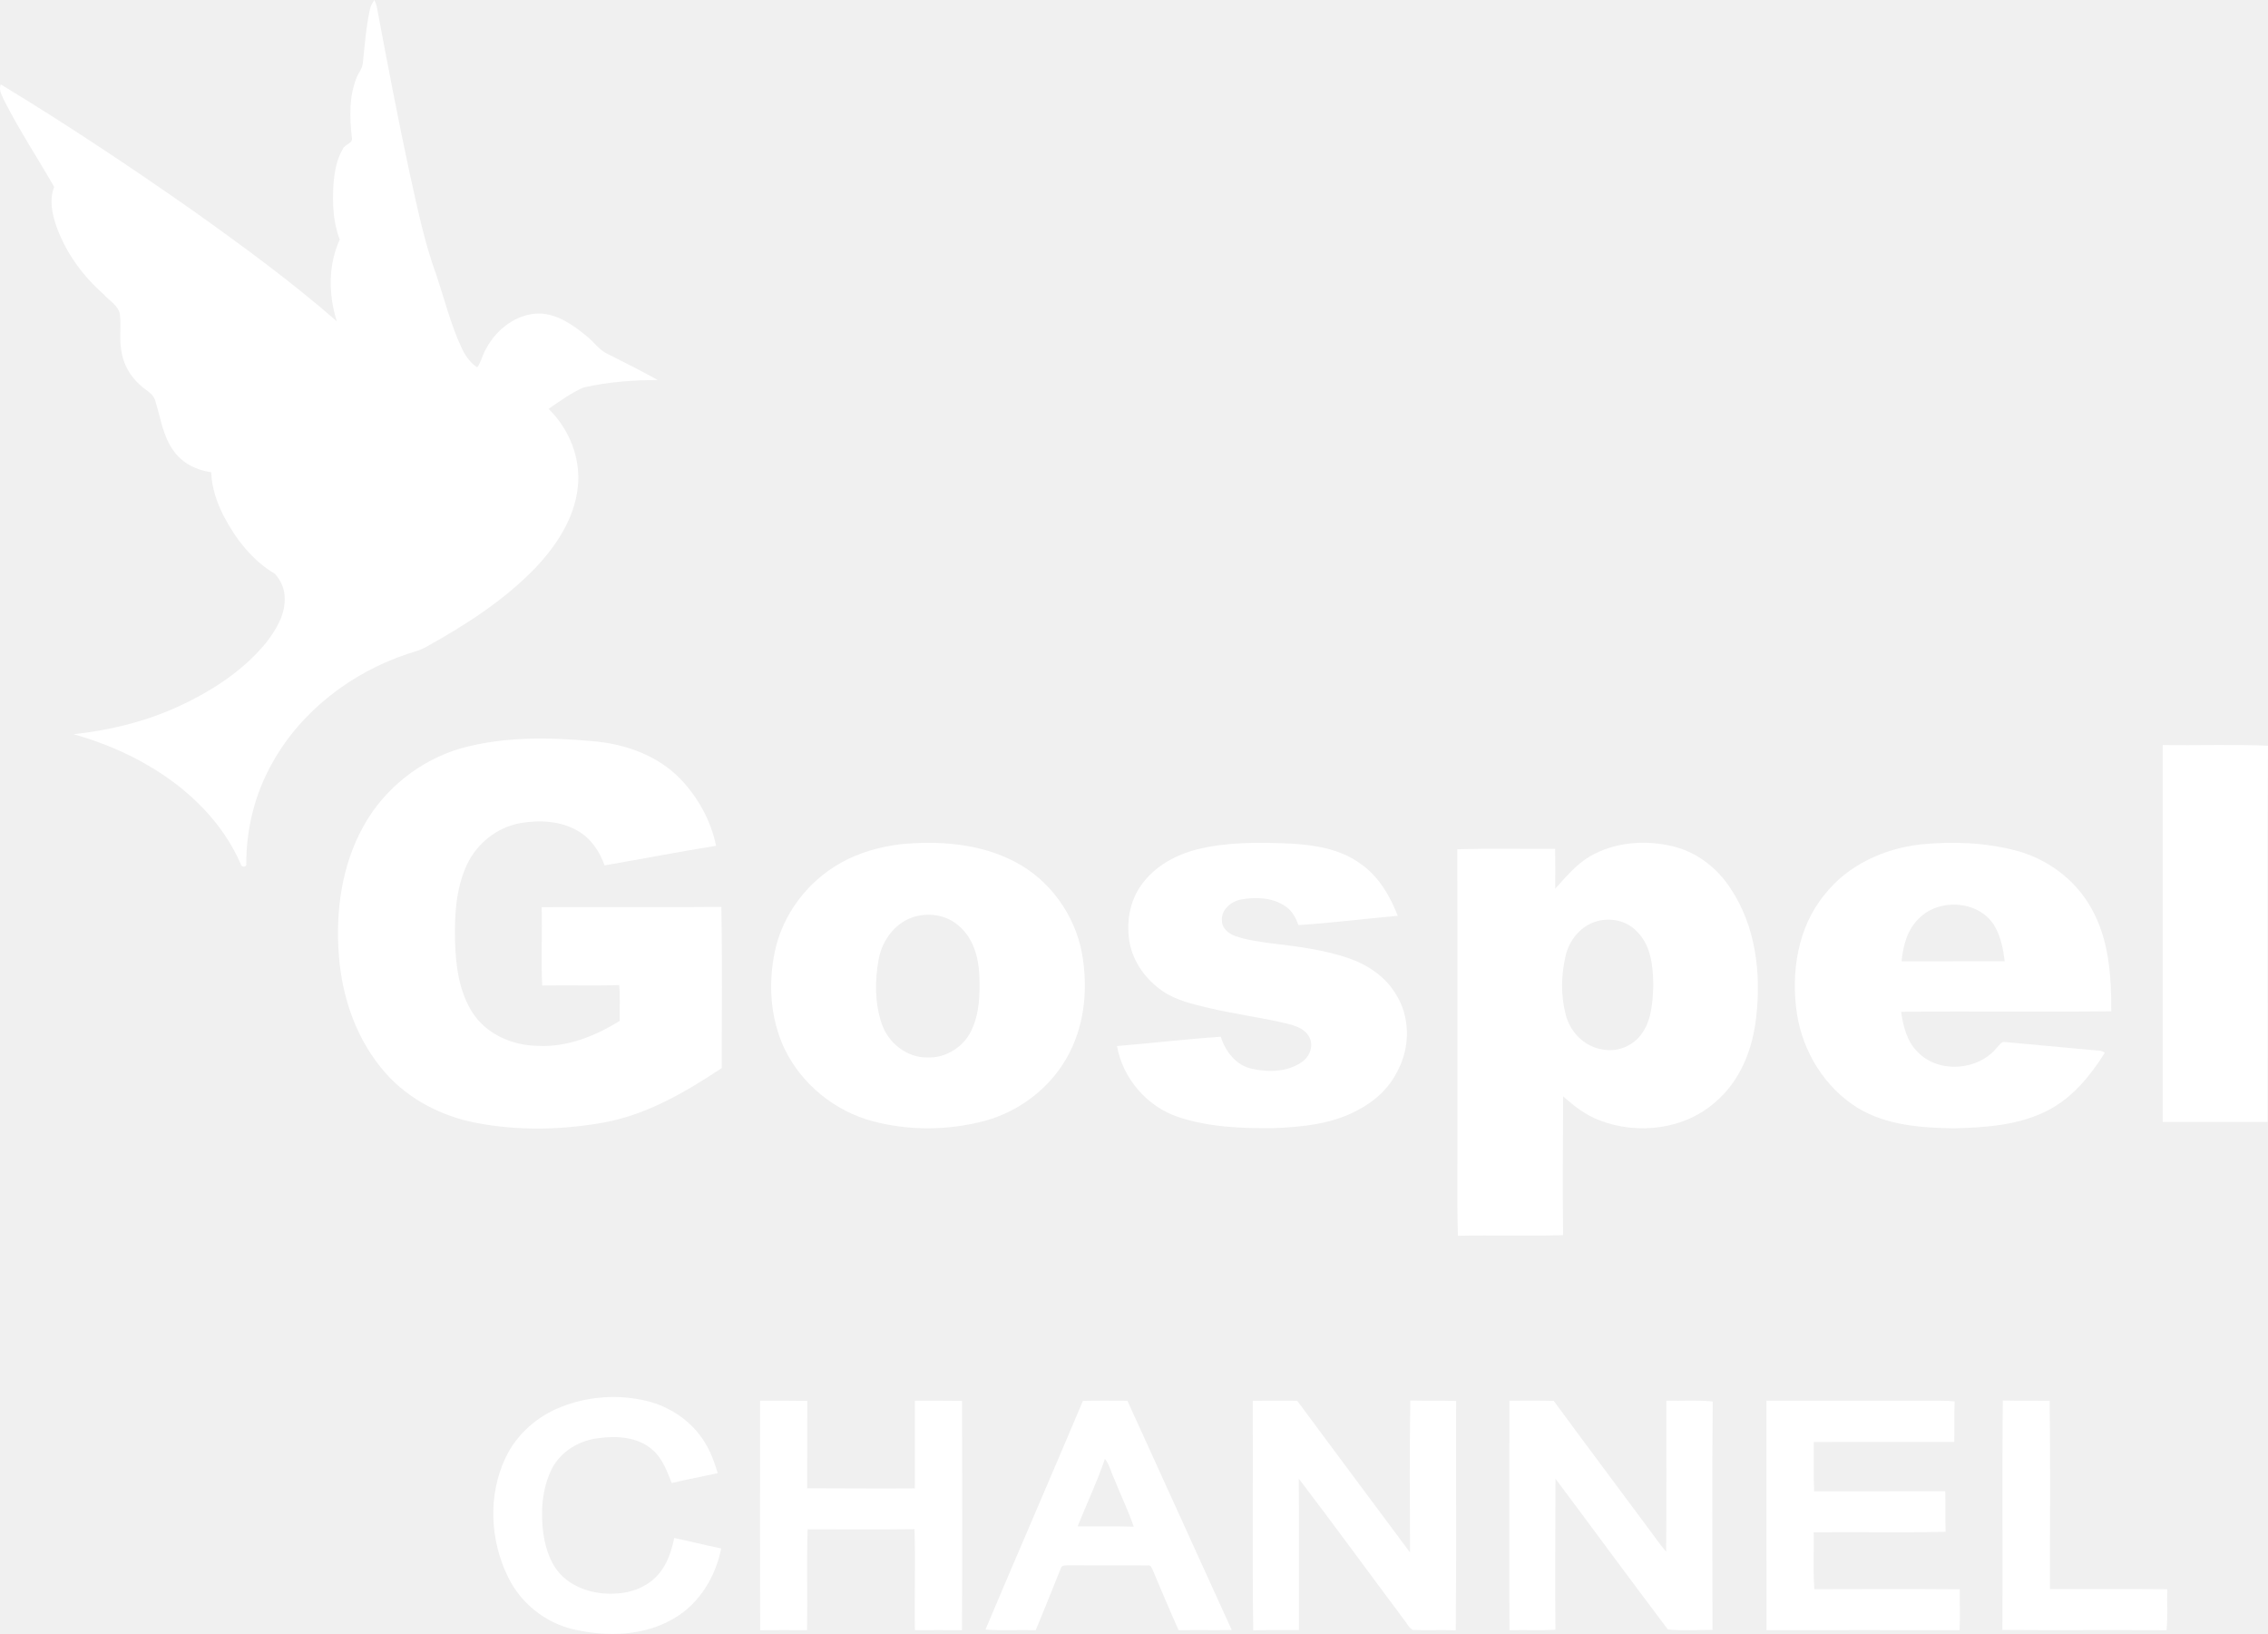
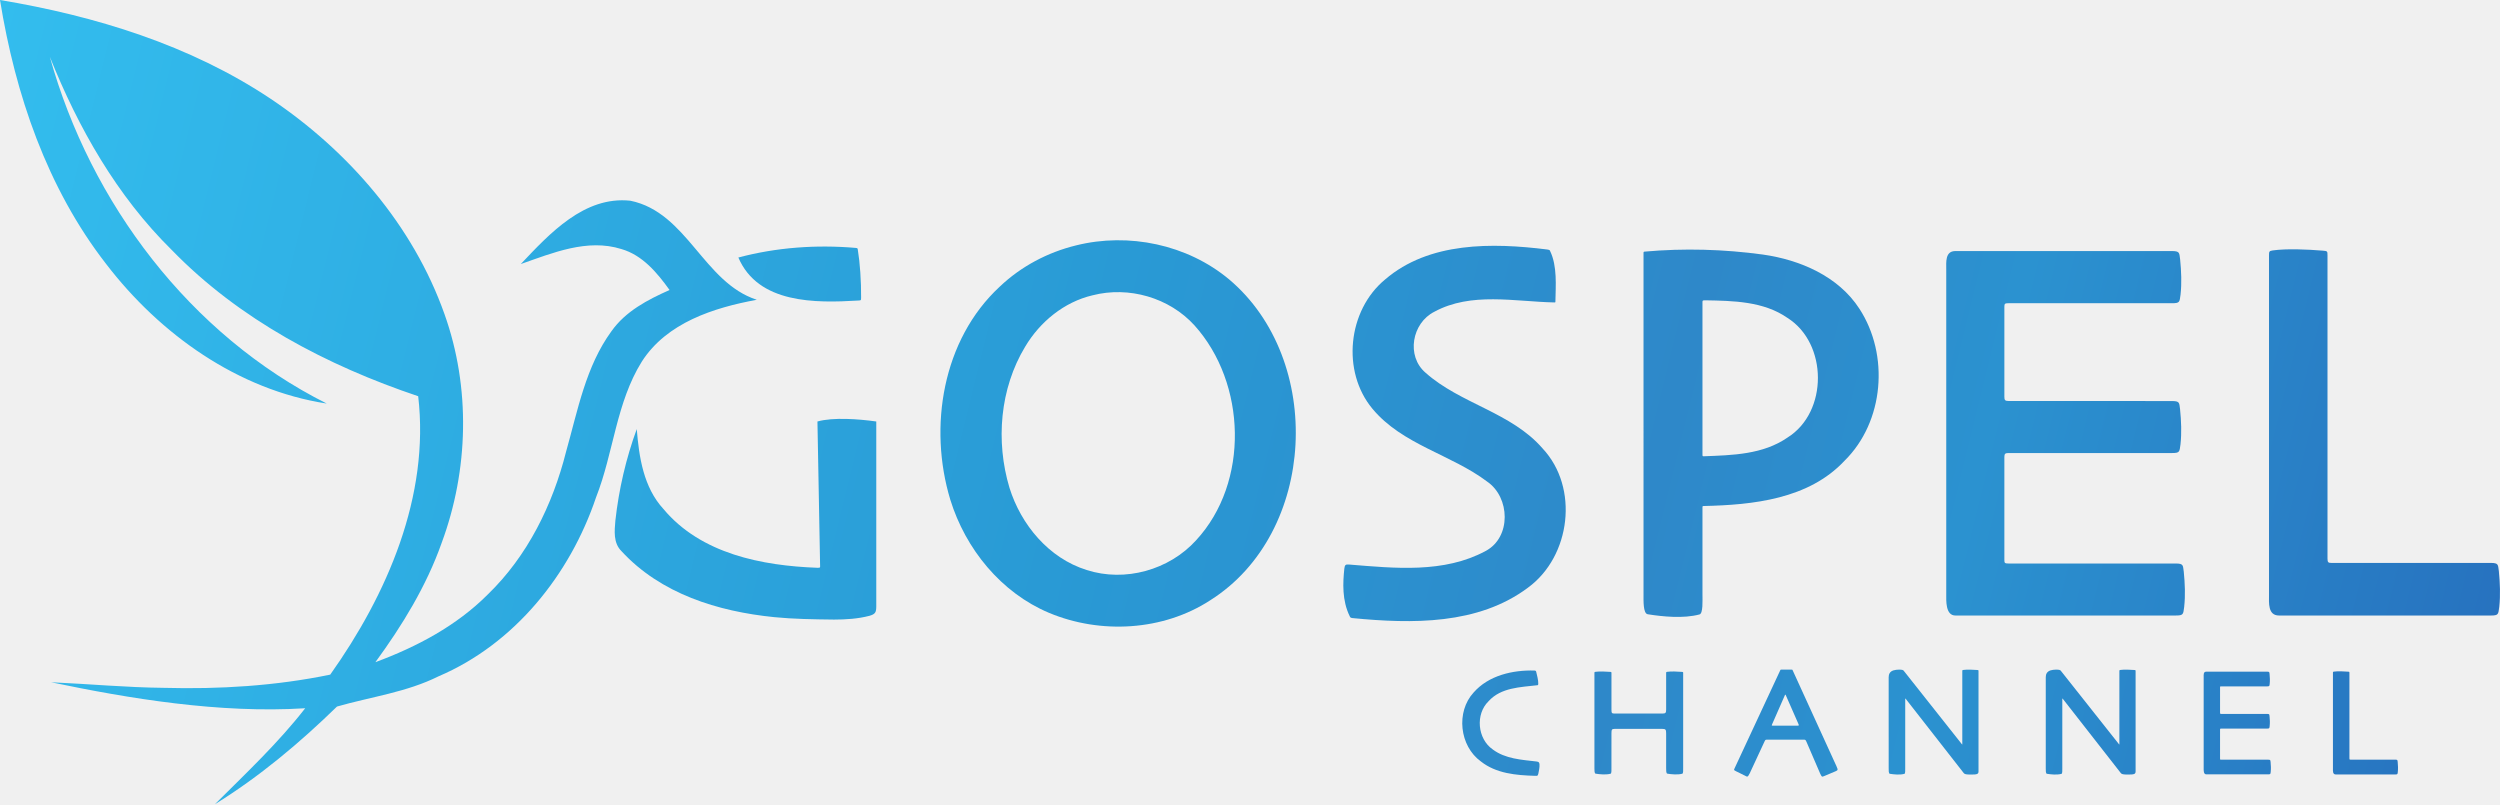
- <svg xmlns="http://www.w3.org/2000/svg" id="svg2" width="1041.2pt" height="750.06pt" version="1.1" viewBox="0 0 1041.2 750.06">
-   <g id="#ffffffff" transform="translate(-55.23 -110.22)" fill="#fff">
-     <path id="path5" d="m224.95 115.02c0.31-1.76 1.1-3.37 2.14-4.8 0.51 1.04 0.9 2.14 1.16 3.27 4.76 25.46 9.6 50.9 15.04 76.22 3.54 15.77 6.72 31.71 12.32 46.91 3.65 10.92 6.44 22.16 11.24 32.66 1.67 3.74 3.96 7.3 7.46 9.57 1.9-2.55 2.4-5.81 4.05-8.5 4.75-9.03 14.09-16.25 24.6-16.2 8.28 0.21 15.39 5.28 21.55 10.34 3.39 2.59 5.76 6.48 9.75 8.25 7.68 3.89 15.41 7.69 22.92 11.92-11.45 0.03-22.98 0.89-34.14 3.46-5.71 2.54-10.83 6.25-15.96 9.8 9.49 9.25 14.94 22.78 13.39 36.06-1.54 14.28-9.85 26.8-19.52 37-14.36 14.86-31.95 26.13-49.92 36.11-2.51 1.47-5.33 2.24-8.09 3.1-26.17 8.55-49.67 26.47-63 50.8-7.77 13.95-11.73 29.93-11.64 45.9 0.3 1.51-2.45 1.48-2.5 0.11-8.18-19.01-23.62-34.09-41.2-44.6-11.09-6.66-23.16-11.65-35.61-15.15 16.13-1.72 32.09-5.53 46.92-12.18 15.58-7 30.48-16.44 41.43-29.74 4.51-5.84 8.77-12.68 8.58-20.33 0.11-4.17-1.7-8.36-4.49-11.38-10.38-6.12-18.01-16-23.51-26.55-3.18-6.22-5.49-13.02-5.72-20.06-6.75-0.92-13.36-4.2-17.31-9.89-4.88-6.69-5.93-15.08-8.32-22.78-0.86-3.47-4.39-4.88-6.75-7.14-4.79-4.11-8.1-9.92-8.92-16.2-0.95-5.27-0.02-10.64-0.57-15.93-0.38-4.53-4.93-6.69-7.57-9.82-9.38-8.22-16.96-18.58-21.33-30.29-2.17-6.01-3.76-12.76-1.32-18.93-7.54-13.16-15.91-25.85-22.8-39.37-1.04-2.41-2.83-5-1.74-7.71 30.14 18.29 59.53 37.83 88.39 58.07 22.57 16.06 44.98 32.46 65.89 50.67-3.85-12.12-4.01-25.83 1.36-37.51-3.13-8-3.41-16.77-2.9-25.24 0.46-5.64 1.39-11.49 4.35-16.42 0.99-2.21 4.93-2.48 4.06-5.45-0.97-8.98-1.27-18.42 2.12-26.96 0.87-2.38 2.77-4.38 2.96-7 0.88-8.05 1.44-16.16 3.15-24.09z" />
-     <path id="path7" d="m267.06 453.67c19.5-5.35 40.07-5.03 60.05-3.24 14.81 1.19 29.78 6.41 40.34 17.21 8.14 8.47 14.2 19.3 16.5 30.84-17.1 2.73-34.1 6.05-51.17 8.99-2.27-6.43-6.31-12.46-12.35-15.87-7.86-4.6-17.49-5.02-26.27-3.55-10.74 1.93-20.19 9.43-24.68 19.34-4.95 10.78-5.62 22.89-5.36 34.58 0.28 11.35 1.77 23.27 7.99 33.04 6.4 9.96 18.33 15.15 29.92 15.29 13.5 0.77 26.42-4.48 37.72-11.44-0.17-5.48 0.3-10.99-0.26-16.45-11.78 0.38-23.56-0.04-35.34 0.21-0.62-11.97 0.1-23.97-0.25-35.95 27.51-0.15 55.01 0.14 82.51-0.14 0.43 24.65 0.17 49.34 0.14 74-16.68 11.04-34.46 21.46-54.41 25.03-19.2 3.41-39.09 3.8-58.28 0.12-15.77-3.03-30.85-10.69-41.56-22.8-13.18-14.79-20.01-34.41-21.49-53.97-1.61-20.38 1.3-41.68 11.43-59.68 9.51-17.12 26.03-30.14 44.82-35.56z" />
-     <path id="path9" d="m1048.1 452.22c16.1 0.24 32.23-0.35 48.31 0.3-0.33 57.56-0.03 115.14-0.15 172.72-16.06 0-32.12 0.02-48.18-0.01 0.03-57.67-0.01-115.34 0.02-173.01z" />
-     <path id="path11" d="m468.52 497.78c17.79-1.74 36.6-0.38 52.67 8.05 16.03 8.34 27.57 24.42 30.78 42.16 2.69 15.1 1.41 31.3-5.57 45.13-7.82 15.66-22.72 27.34-39.6 31.76-16.55 4.31-34.28 4.43-50.82 0.06-17.46-4.61-32.74-16.99-40.59-33.28-6.54-13.81-7.56-29.83-4.44-44.67 3.6-17.13 15.1-32.24 30.35-40.71 8.35-4.72 17.75-7.3 27.22-8.5m7 33.12c-8.97 2.37-15.24 10.69-16.89 19.57-1.8 9.69-1.84 20.01 1.29 29.43 2.9 8.91 11.54 15.93 21.09 15.74 8.43 0.36 16.57-4.8 20.16-12.36 3.77-7.83 3.96-16.77 3.66-25.3-0.36-8.24-2.74-17.08-9.28-22.6-5.29-4.94-13.16-6.28-20.03-4.48z" />
-     <path id="path13" d="m605.05 500.06c13.68-3.36 27.9-3.19 41.89-2.63 11.51 0.58 23.6 2.4 33.1 9.44 8.15 5.72 13.34 14.64 16.89 23.75-15.22 1.35-30.39 3.29-45.63 4.26-1.13-3.24-2.79-6.44-5.67-8.43-5.92-4.22-13.71-4.6-20.64-3.32-4.67 0.83-9.36 4.85-8.78 9.98 0.11 3.27 2.98 5.64 5.84 6.71 5.3 1.91 10.94 2.59 16.5 3.4 11.94 1.41 23.99 2.89 35.45 6.73 8.71 2.94 16.92 8.29 21.81 16.24 6.86 10.49 6.93 24.58 1.07 35.53-3.78 7.87-10.47 14-18.14 18-11.79 6.48-25.5 7.83-38.7 8.37-14.78 0.14-29.91-0.4-44.03-5.16-14.28-4.78-25.34-17.75-27.99-32.53 15.89-1.3 31.74-3.21 47.65-4.26 2.13 6.75 7.03 13.17 14.3 14.7 7.53 1.66 16.25 1.54 22.8-3.03 3.79-2.45 5.82-7.82 3.32-11.87-2.27-3.89-6.88-5.08-10.94-6.05-11.62-2.72-23.49-4.22-35.1-7-7.31-1.75-14.89-3.45-21.19-7.77-7.45-5.16-13.28-13.01-15.01-22.01-1.67-9.14-0.14-19.11 5.41-26.71 6.06-8.56 15.78-13.83 25.79-16.34z" />
-     <path id="path15" d="m785.31 503.23c11.28-6.47 25.11-7.54 37.62-4.58 11.12 2.56 20.71 9.99 26.83 19.51 11.46 17.16 14.06 38.79 11.71 58.91-1.52 14.46-7.18 29.11-18.44 38.77-14.22 12.88-35.87 15.47-53.47 8.67-6.35-2.36-11.72-6.58-16.73-11.01-0.08 21.23-0.26 42.48-0.02 63.71-16.09 0.5-32.21-0.09-48.3 0.3-0.46-17.81-0.07-35.66-0.2-53.48-0.04-41.33 0.08-82.65-0.06-123.97 14.97-0.43 29.95-0.1 44.93-0.17 0.11 6.09 0.05 12.19 0.02 18.28 4.92-5.41 9.69-11.22 16.11-14.94m2.88 29.93c-7.27 2.07-12.56 8.61-14.22 15.83-2.07 8.82-2.24 18.22 0.05 27.02 1.99 7.96 8.69 14.78 16.95 15.97 6.48 1.27 13.42-1.35 17.45-6.57 4.98-6.3 5.49-14.75 5.81-22.44-0.03-8.85-0.96-18.89-7.74-25.37-4.66-4.81-11.97-6.31-18.3-4.44z" />
-     <path id="path17" d="m936.95 497.85c14.53-1.43 29.43-0.93 43.61 2.78 14.39 3.73 27.29 13.21 34.6 26.23 8.28 14.35 9.36 31.39 9.33 47.59-32.16 0.35-64.34-0.11-96.5 0.23 1 6.67 2.67 13.78 7.77 18.6 9.68 9.87 27.71 8.4 36.27-2.22 1.1-1.05 2.01-2.93 3.86-2.48 13.4 1.25 26.81 2.49 40.22 3.7 1.82 0.21 3.88-0.04 5.42 1.21-6.6 10.4-14.64 20.41-25.75 26.23-13.38 7.08-28.89 8.1-43.74 8.45-14.95-0.24-30.75-1.38-43.86-9.3-15.17-9.33-25.36-25.86-28.01-43.35-2.82-18.84 0.28-39.56 12.68-54.6 10.59-13.55 27.25-21.18 44.1-23.07m-0.94 34.15c-5.22 5.08-7.1 12.47-7.8 19.49 15.78-0.04 31.56 0 47.34-0.02-0.65-5.37-1.67-10.82-4.33-15.6-6.68-12.34-25.79-13.73-35.21-3.87z" />
-   </g>
-   <g id="#0063a2ff" transform="translate(-55.23 -110.22)" fill="#fff">
-     <path id="path20" d="m313.03 755.99c12.22-4.83 25.96-5.77 38.75-2.75 10.96 2.58 21.04 9.35 26.95 19.02 2.79 4.35 4.49 9.27 6 14.18-7.02 1.6-14.11 2.85-21.1 4.57-2.2-5.37-4.17-11.13-8.65-15.09-6.71-6.09-16.53-6.71-25.09-5.51-8.81 1.04-17.37 6.15-21.4 14.22-4.51 9.19-5.15 19.82-3.8 29.84 1.16 7.22 3.6 14.72 9.21 19.74 6.47 5.83 15.56 8.06 24.11 7.52 7.14-0.29 14.37-3.09 19.18-8.49 4.3-4.68 6.29-10.91 7.56-17.01 7.21 1.49 14.34 3.37 21.57 4.79-2.55 12.85-9.89 25.13-21.33 31.91-13.83 8.36-31.08 8.8-46.47 5.24-12.9-2.97-24.14-11.96-29.96-23.83-8.41-16.91-9.41-37.8-1.23-54.98 5.1-10.77 14.62-19.12 25.7-23.37z" />
-     <path id="path22" d="m404.15 753.2c7.23 0.01 14.46-0.04 21.69 0.1-0.05 13.37-0.05 26.73-0.06 40.1 16.48 0.02 32.96 0.18 49.44 0.05-0.05-13.41 0.11-26.82 0.03-40.23 7.21-0.03 14.42-0.03 21.63 0.07 0.08 35.08 0.17 70.19-0.03 105.28-7.2-0.11-14.41-0.07-21.61-0.02-0.25-15.45 0.32-30.92-0.17-46.36-16.36 0.2-32.72 0.09-49.08 0.06-0.5 15.42 0 30.87-0.26 46.31-7.17-0.08-14.34-0.1-21.51 0.02-0.16-35.13-0.02-70.26-0.07-105.38z" />
-     <path id="path24" d="m552.38 753.28c6.81-0.16 13.61-0.06 20.42-0.05 15.97 35.07 31.9 70.17 47.9 105.24-8.13 0.13-16.26-0.06-24.38 0.1-4.06-8.98-7.83-18.09-11.68-27.15-0.56-1.08-0.93-2.99-2.58-2.59-12.02-0.05-24.04 0.04-36.06-0.04-1.3 0.1-3.35-0.34-3.77 1.37-3.85 9.46-7.57 18.98-11.52 28.39-7.69-0.25-15.4 0.31-23.07-0.28 14.79-35.05 29.96-69.94 44.74-104.99m10.11 26.61c-3.57 10.58-8.43 20.66-12.54 31.03 8.58 0.05 17.17-0.14 25.75 0.11-2.52-7.47-6.02-14.58-8.93-21.91-1.49-3.05-2.15-6.54-4.28-9.23z" />
-     <path id="path26" d="m630.35 753.24c6.8-0.07 13.6-0.04 20.4-0.01 17.26 23.2 34.45 46.46 51.78 69.61-0.02-23.24-0.24-46.48 0.14-69.72 7.01 0.19 14.02-0.02 21.03 0.2-0.13 35.09 0.19 70.2-0.16 105.3-6.56-0.29-13.13 0.06-19.69-0.17-1.96-1.06-2.85-3.34-4.26-4.98-16.07-21.47-31.85-43.17-48.11-64.49 0.18 23.17 0 46.35 0.08 69.52-7 0.08-14.01-0.12-21.01 0.12-0.42-35.12-0.03-70.25-0.2-105.38z" />
-     <path id="path28" d="m748.18 753.2c6.78 0.05 13.56-0.1 20.34 0.08 14.28 19.46 28.79 38.74 43.15 58.14 2.83 3.66 5.34 7.58 8.46 11.02 0.22-23.08 0.04-46.16 0.09-69.24 7.09 0.18 14.21-0.37 21.28 0.36-0.29 34.95-0.12 69.9-0.09 104.85-6.81 0-13.77 0.49-20.49-0.2-17.36-22.94-34.36-46.17-51.6-69.2 0 23.11-0.24 46.22-0.02 69.34-7.03 0.41-14.07-0.02-21.1 0.23-0.22-35.13 0.01-70.26-0.02-105.38z" />
-     <path id="path30" d="m866.18 753.21c24.94-0.01 49.88 0 74.82-0.01 3.86 0.06 7.73-0.1 11.58 0.33-0.31 6.19-0.03 12.4-0.18 18.61-21.5 0.01-42.99-0.04-64.48 0.03 0.01 7.54-0.18 15.09 0.14 22.63 20.07-0.03 40.15 0 60.22-0.02 0.15 6.2-0.09 12.4 0.15 18.6-20.18 0.49-40.38 0.02-60.56 0.24 0.16 8.7-0.33 17.42 0.29 26.11 22.26-0.06 44.52-0.13 66.77 0.04-0.1 6.26 0.26 12.52-0.12 18.78-29.52-0.05-59.05-0.08-88.58 0.01-0.13-35.11-0.04-70.23-0.05-105.35z" />
-     <path id="path32" d="m974.69 753.12c7.16 0.16 14.33 0.07 21.5 0.11 0.4 28.8 0.08 57.63 0.16 86.45 17.94 0.04 35.89-0.09 53.83 0.07-0.22 6.27 0.32 12.58-0.34 18.83-25.12-0.21-50.24 0.07-75.35-0.14 0.21-35.11-0.2-70.22 0.2-105.32z" />
+ <svg xmlns="http://www.w3.org/2000/svg" xmlns:xlink="http://www.w3.org/1999/xlink" id="svg33" width="439.39pt" height="141.35pt" version="1.1" viewBox="0 0 439.39 141.35">
+   <defs id="defs37">
+     <linearGradient id="linearGradient1204">
+       <stop id="stop1200" stop-color="#33bdee" offset="0" />
+       <stop id="stop1210" stop-color="#299ad5" offset=".448" />
+       <stop id="stop1214" stop-color="#2b92d0" offset=".553" />
+       <stop id="stop1208" stop-color="#2e88c9" offset=".669" />
+       <stop id="stop1212" stop-color="#2b92d0" offset=".79" />
+       <stop id="stop1202" stop-color="#2772bf" offset="1" />
+     </linearGradient>
+     <linearGradient id="linearGradient1206" x1="20.31" x2="459.61" y1="9.6" y2="117.57" gradientUnits="userSpaceOnUse" xlink:href="#linearGradient1204" />
+   </defs>
+   <g id="g1198" transform="translate(-20.31,-9.6)" fill="url(#linearGradient1206)">
+     <path id="path2" d="m20.31 9.6c16.73 2.8 33.39 7.89 47.61 17.39 13.63 9.14 25 22.24 30.52 37.84 4.6 12.9 4.24 27.36-0.5 40.17-2.68 7.59-6.92 14.51-11.65 20.98 7.25-2.68 14.26-6.39 19.76-11.91 6.98-6.75 11.4-15.75 13.75-25.08 2.05-7.24 3.45-14.97 7.98-21.18 2.48-3.51 6.38-5.54 10.21-7.24-2.18-3.03-4.74-6.12-8.47-7.2-5.99-1.88-12.07 0.68-17.68 2.64 5.07-5.36 11.18-12.01 19.28-11.13 9.99 2.07 12.81 14.36 22.2 17.41-7.57 1.39-15.81 4.02-20.2 10.85-4.52 7.24-4.97 16.05-8.05 23.87-4.58 13.59-14.32 25.76-27.69 31.46-5.61 2.8-11.93 3.61-17.84 5.31-6.57 6.4-13.64 12.34-21.46 17.17 5.47-5.46 11.12-10.76 15.87-16.87-15.04 0.95-30.982-1.71-44.66-4.57 6.949 0.314 13.15 0.91 19.74 0.98 9.82 0.27 19.69-0.33 29.32-2.32 10-14.08 17.51-31.35 15.46-48.93-16.01-5.39-31.44-13.47-43.31-25.7-9.65-9.5-16.43-21.46-21.43-33.95 7.15 25.7 24.64 48.88 48.67 60.94-15.61-2.4-29.31-12.18-38.78-24.54-10.39-13.37-15.97-29.83-18.65-46.39z" />
+     <path id="path4" d="m209.43 52.73c9.24-2.31 19.56-0.16 26.9 5.97 16.76 14.12 15.46 44.54-3.31 56.4-8.29 5.4-19.29 6-28.34 2.21-8.43-3.54-14.68-11.24-17.35-19.89-3.87-12.78-1.38-28.12 8.69-37.44 3.73-3.55 8.42-6.03 13.41-7.25m2.91 8.77c-5 1.17-9.25 4.66-11.85 9.03-4.45 7.36-5.21 16.63-2.76 24.8 2.03 6.51 6.93 12.39 13.57 14.45 6.73 2.18 14.5 0 19.23-5.22 9.41-10.18 8.85-27.62-0.28-37.77-4.43-4.88-11.54-6.93-17.91-5.29z" />
+     <path id="path6" d="m150.08 54.86c6.693-1.782 13.726-2.284 20.621-1.689 0.357 0.027 0.334 0.125 0.366 0.25 0.397 2.425 0.61 5.635 0.588 8.515 0 0.519-0.077 0.448-0.492 0.484-7.542 0.459-17.599 0.574-21.084-7.56z" />
+     <path id="path8" d="m263.75 58.72c7.744-6.66 18.876-6.467 28.461-5.274 0.459 0.066 0.469 0.128 0.536 0.266 1.293 2.686 0.978 6.129 0.936 8.906-2.1e-4 0.157-0.1 0.138-0.189 0.138-6.999-0.148-14.611-1.875-21.083 1.634-3.94 1.97-5 7.79-1.54 10.73 6.15 5.47 15.07 6.95 20.57 13.31 6.43 6.88 4.94 18.94-2.56 24.44-8.768 6.584-20.429 6.376-30.839 5.365-0.399-0.041-0.42-0.167-0.474-0.253-1.426-2.848-1.237-6.018-0.983-8.442 0.077-0.63 0.199-0.778 0.826-0.721 8.008 0.652 16.695 1.578 24.009-2.38 4.54-2.41 4.31-9.44 0.26-12.2-6.36-4.79-14.89-6.47-20.15-12.79-5.47-6.56-4.36-17.3 2.22-22.73z" />
+     <path id="path10" d="m309.36 53.823c6.918-0.619 13.922-0.424 20.799 0.517 6.53 0.93 13.25 3.81 16.95 9.52 5.29 8.11 4.36 19.85-2.61 26.72-6.306 6.744-16.075 7.766-24.79 7.956-0.195 0.01-0.18 0.106-0.18 0.225v15.309c0 1.09 0.126 3.359-0.524 3.522-2.807 0.754-6.458 0.389-9.129-0.039-0.788-0.186-0.707-2.373-0.707-3.483l-2.3e-4 -60.04c0-0.125 0.045-0.189 0.191-0.208zm10.169 9.033v26.672c0 0.233 0.033 0.264 0.223 0.264 5.046-0.185 10.421-0.306 14.727-3.292 7.16-4.47 7.09-16.57-0.03-21.04-4.188-2.911-9.508-2.988-14.422-3.08-0.561-0.006-0.498 0.09-0.498 0.476z" />
+     <path id="path12" d="m363.98 53.725c-1.827 6e-6 -1.605 1.971-1.605 3.236v57.11c0 1.031-0.158 3.709 1.605 3.709h38.714c1.379 0 1.324-0.206 1.5-1.522 0.222-2.041 0.129-4.12-0.072-6.163-0.167-1.107-2e-3 -1.455-1.428-1.455h-29.382c-0.661 0-0.722-0.09-0.722-0.636v-18.09c0-0.555 0.141-0.689 0.722-0.689h28.731c1.379 0 1.324-0.206 1.5-1.522 0.222-2.041 0.129-4.12-0.072-6.163-0.167-1.107-2e-3 -1.455-1.428-1.455l-28.731-6e-3c-0.606 0-0.722-0.172-0.722-0.735v-15.808c0-0.569 0.091-0.642 0.722-0.642h28.743c1.379 0 1.324-0.206 1.5-1.522 0.222-2.041 0.129-4.12-0.072-6.163-0.167-1.107-2e-3 -1.485-1.428-1.485z" />
+     <path id="path14" d="m419.75 53.615c2.429-0.345 6.084-0.184 8.822 0.04 0.796 0.067 0.81 0.099 0.81 0.85v53.269c0 0.67 0.143 0.762 0.681 0.762h28.006c1.427 0 1.262 0.35 1.429 1.457 0.2 2.043 0.293 4.225 0.071 6.266-0.176 1.316-0.121 1.522-1.5 1.522h-37.193c-2.003 0-1.775-2.21-1.775-3.709v-59.566c0-0.718 0.04-0.788 0.647-0.89z" />
+     <path id="path16" d="m163.98 83.68c2.765-0.782 7.371-0.423 10.34 0v32.47c0 1.088-0.18 1.389-1.213 1.687-2.027 0.526-4.104 0.655-6.216 0.658-3.646-0.045-7.131-0.092-10.498-0.427-9.926-1.001-19.976-4.109-26.869-11.617-1.458-1.448-1.202-3.592-1.06-5.34 0.61-5.49 1.86-10.91 3.76-16.1 0.4 4.95 1.19 10.24 4.69 14.05 6.59 7.88 17.305 9.97 27.065 10.33 0.506 0.018 0.476-0.066 0.47-0.298z" />
+     <path id="path18" d="m333.37 127.29h1.846c0.133 0 0.12 0.035 0.153 0.092l7.721 16.906c0.368 0.74 0.13 0.7-0.199 0.88l-1.988 0.84c-0.326 0.11-0.369 0.225-0.665-0.394l-2.455-5.693c-0.075-0.161-0.125-0.321-0.372-0.321h-6.613c-0.236 0-0.283 0.159-0.35 0.294l-2.608 5.613c-0.388 0.779-0.441 0.616-0.821 0.429l-1.556-0.766c-0.396-0.229-0.493-0.155-0.203-0.721l7.953-17.071c0.024-0.06 0.041-0.089 0.158-0.089zm-1.491 9.845h4.412c0.14 0 0.217-3e-3 0.128-0.239l-2.262-5.153c-0.05-0.09-0.076-0.096-0.125 0l-2.276 5.183c-0.095 0.226-0.036 0.209 0.123 0.209z" />
+     <path id="path22" d="m279.31 131.31c2.631-3.002 6.849-3.967 10.7-3.859 0.219 0.016 0.268 0.11 0.294 0.209 0.124 0.529 0.395 1.52 0.367 2.13-0.016 0.247-0.086 0.234-0.168 0.244-2.974 0.347-6.404 0.401-8.564 2.805-2.36 2.28-1.96 6.62 0.73 8.48 2.216 1.665 5.062 1.808 7.72 2.122 0.378 0.051 0.462 0.165 0.496 0.498 0.05 0.519-0.125 1.215-0.204 1.634-0.103 0.443-0.197 0.383-0.584 0.383-3.325-0.094-6.832-0.401-9.527-2.537-3.74-2.71-4.4-8.7-1.26-12.11z" />
+     <path id="path24" d="m301.98 127.62c-0.454-7e-3 -0.899 5e-3 -1.252 0.056-0.177 0.03-0.188 0.05-0.188 0.259v16.635c0 0.321-0.022 0.953 0.205 1.006 0.771 0.124 1.825 0.228 2.635 0.01 0.188-0.047 0.151-0.702 0.151-1.017l2e-3 -6.102c0-0.637 0.081-0.759 0.544-0.759h8.408c0.553 0 0.659 0.117 0.659 0.759v6.102c0 0.321-0.022 0.953 0.205 1.006 0.771 0.124 1.825 0.228 2.635 0.01 0.188-0.047 0.151-0.702 0.151-1.017l3e-3 -16.635c0-0.219-4e-3 -0.228-0.236-0.248-0.399-0.033-0.864-0.06-1.318-0.067-0.454-7e-3 -0.897 5e-3 -1.251 0.056-0.177 0.03-0.189 0.05-0.189 0.259v6.402c0 0.557-0.116 0.676-0.659 0.676h-8.408c-0.473 0-0.543-0.077-0.543-0.676v-6.402c0-0.219-4e-3 -0.228-0.236-0.248-0.399-0.033-0.864-0.06-1.318-0.067z" />
+     <path id="path26" d="m354.06 127.29c-0.323 5e-3 -0.69 0.043-0.973 0.135-0.618 0.2-0.833 0.654-0.833 1.207l2e-3 15.99c0 0.312-0.023 0.925 0.198 0.977 0.749 0.12 1.774 0.223 2.562 0.012 0.182-0.046 0.146-0.683 0.146-0.989l3e-3 -12.17c-1e-5 -0.081 5e-4 -0.136 0.079-0.038l10.216 13.074c0.178 0.193 0.394 0.245 1.324 0.245 1.045 0 1.261-0.096 1.261-0.57v-17.571c0-0.208-4e-3 -0.217-0.224-0.236-0.38-0.031-0.823-0.057-1.255-0.064-0.433-7e-3 -0.854 7e-3 -1.191 0.054-0.169 0.028-0.18 0.047-0.18 0.246v12.76c0 0.066 0.029 0.175-0.092 0.023l-10.204-12.888c-0.116-0.139-0.294-0.198-0.838-0.198z" />
+     <path id="path12-3" d="m408.07 127.65c-0.515 1e-5 -0.452 0.555-0.452 0.912v16.09c0 0.291-0.044 1.045 0.452 1.045h10.907c0.388 0 0.373-0.058 0.423-0.429 0.062-0.575 0.036-1.161-0.02-1.736-0.047-0.312-5.7e-4 -0.41-0.402-0.41h-8.278c-0.186 0-0.203-0.025-0.203-0.179v-5.097c0-0.157 0.04-0.194 0.203-0.194h8.095c0.388 0 0.373-0.058 0.423-0.429 0.062-0.575 0.036-1.161-0.02-1.736-0.047-0.312-5.6e-4 -0.41-0.402-0.41l-8.095-2e-3c-0.171 0-0.203-0.048-0.203-0.207v-4.454c0-0.16 0.026-0.181 0.203-0.181h8.098c0.388 0 0.373-0.058 0.423-0.429 0.062-0.575 0.036-1.161-0.02-1.736-0.047-0.312-5.6e-4 -0.418-0.402-0.418z" stroke-width=".282" />
+     <path id="path14-4" d="m430.52 127.64c0.684-0.097 1.714-0.052 2.486 0.011 0.224 0.019 0.228 0.028 0.228 0.239v15.008c0 0.189 0.04 0.215 0.192 0.215h7.89c0.402 0 0.355 0.099 0.403 0.41 0.056 0.575 0.083 1.19 0.02 1.765-0.05 0.371-0.034 0.429-0.423 0.429h-10.478c-0.564 0-0.5-0.623-0.5-1.045v-16.782c0-0.202 0.011-0.222 0.182-0.251z" stroke-width=".282" />
+     <path id="path26-4" d="m381.67 127.29c-0.323 5e-3 -0.69 0.043-0.973 0.135-0.618 0.2-0.833 0.654-0.833 1.207l1e-3 15.99c0 0.312-0.023 0.925 0.198 0.977 0.749 0.12 1.774 0.223 2.562 0.012 0.182-0.046 0.146-0.683 0.146-0.989l3e-3 -12.17c-1e-5 -0.081 4.9e-4 -0.136 0.079-0.038l10.216 13.074c0.178 0.193 0.394 0.245 1.324 0.245 1.045 0 1.261-0.096 1.261-0.57v-17.571c0-0.208-4e-3 -0.217-0.224-0.236-0.38-0.031-0.823-0.058-1.255-0.064-0.433-7e-3 -0.854 7e-3 -1.191 0.054-0.169 0.028-0.18 0.047-0.18 0.246v12.76c0 0.066 0.029 0.175-0.092 0.023l-10.204-12.888c-0.116-0.139-0.294-0.198-0.838-0.198z" />
  </g>
</svg>
